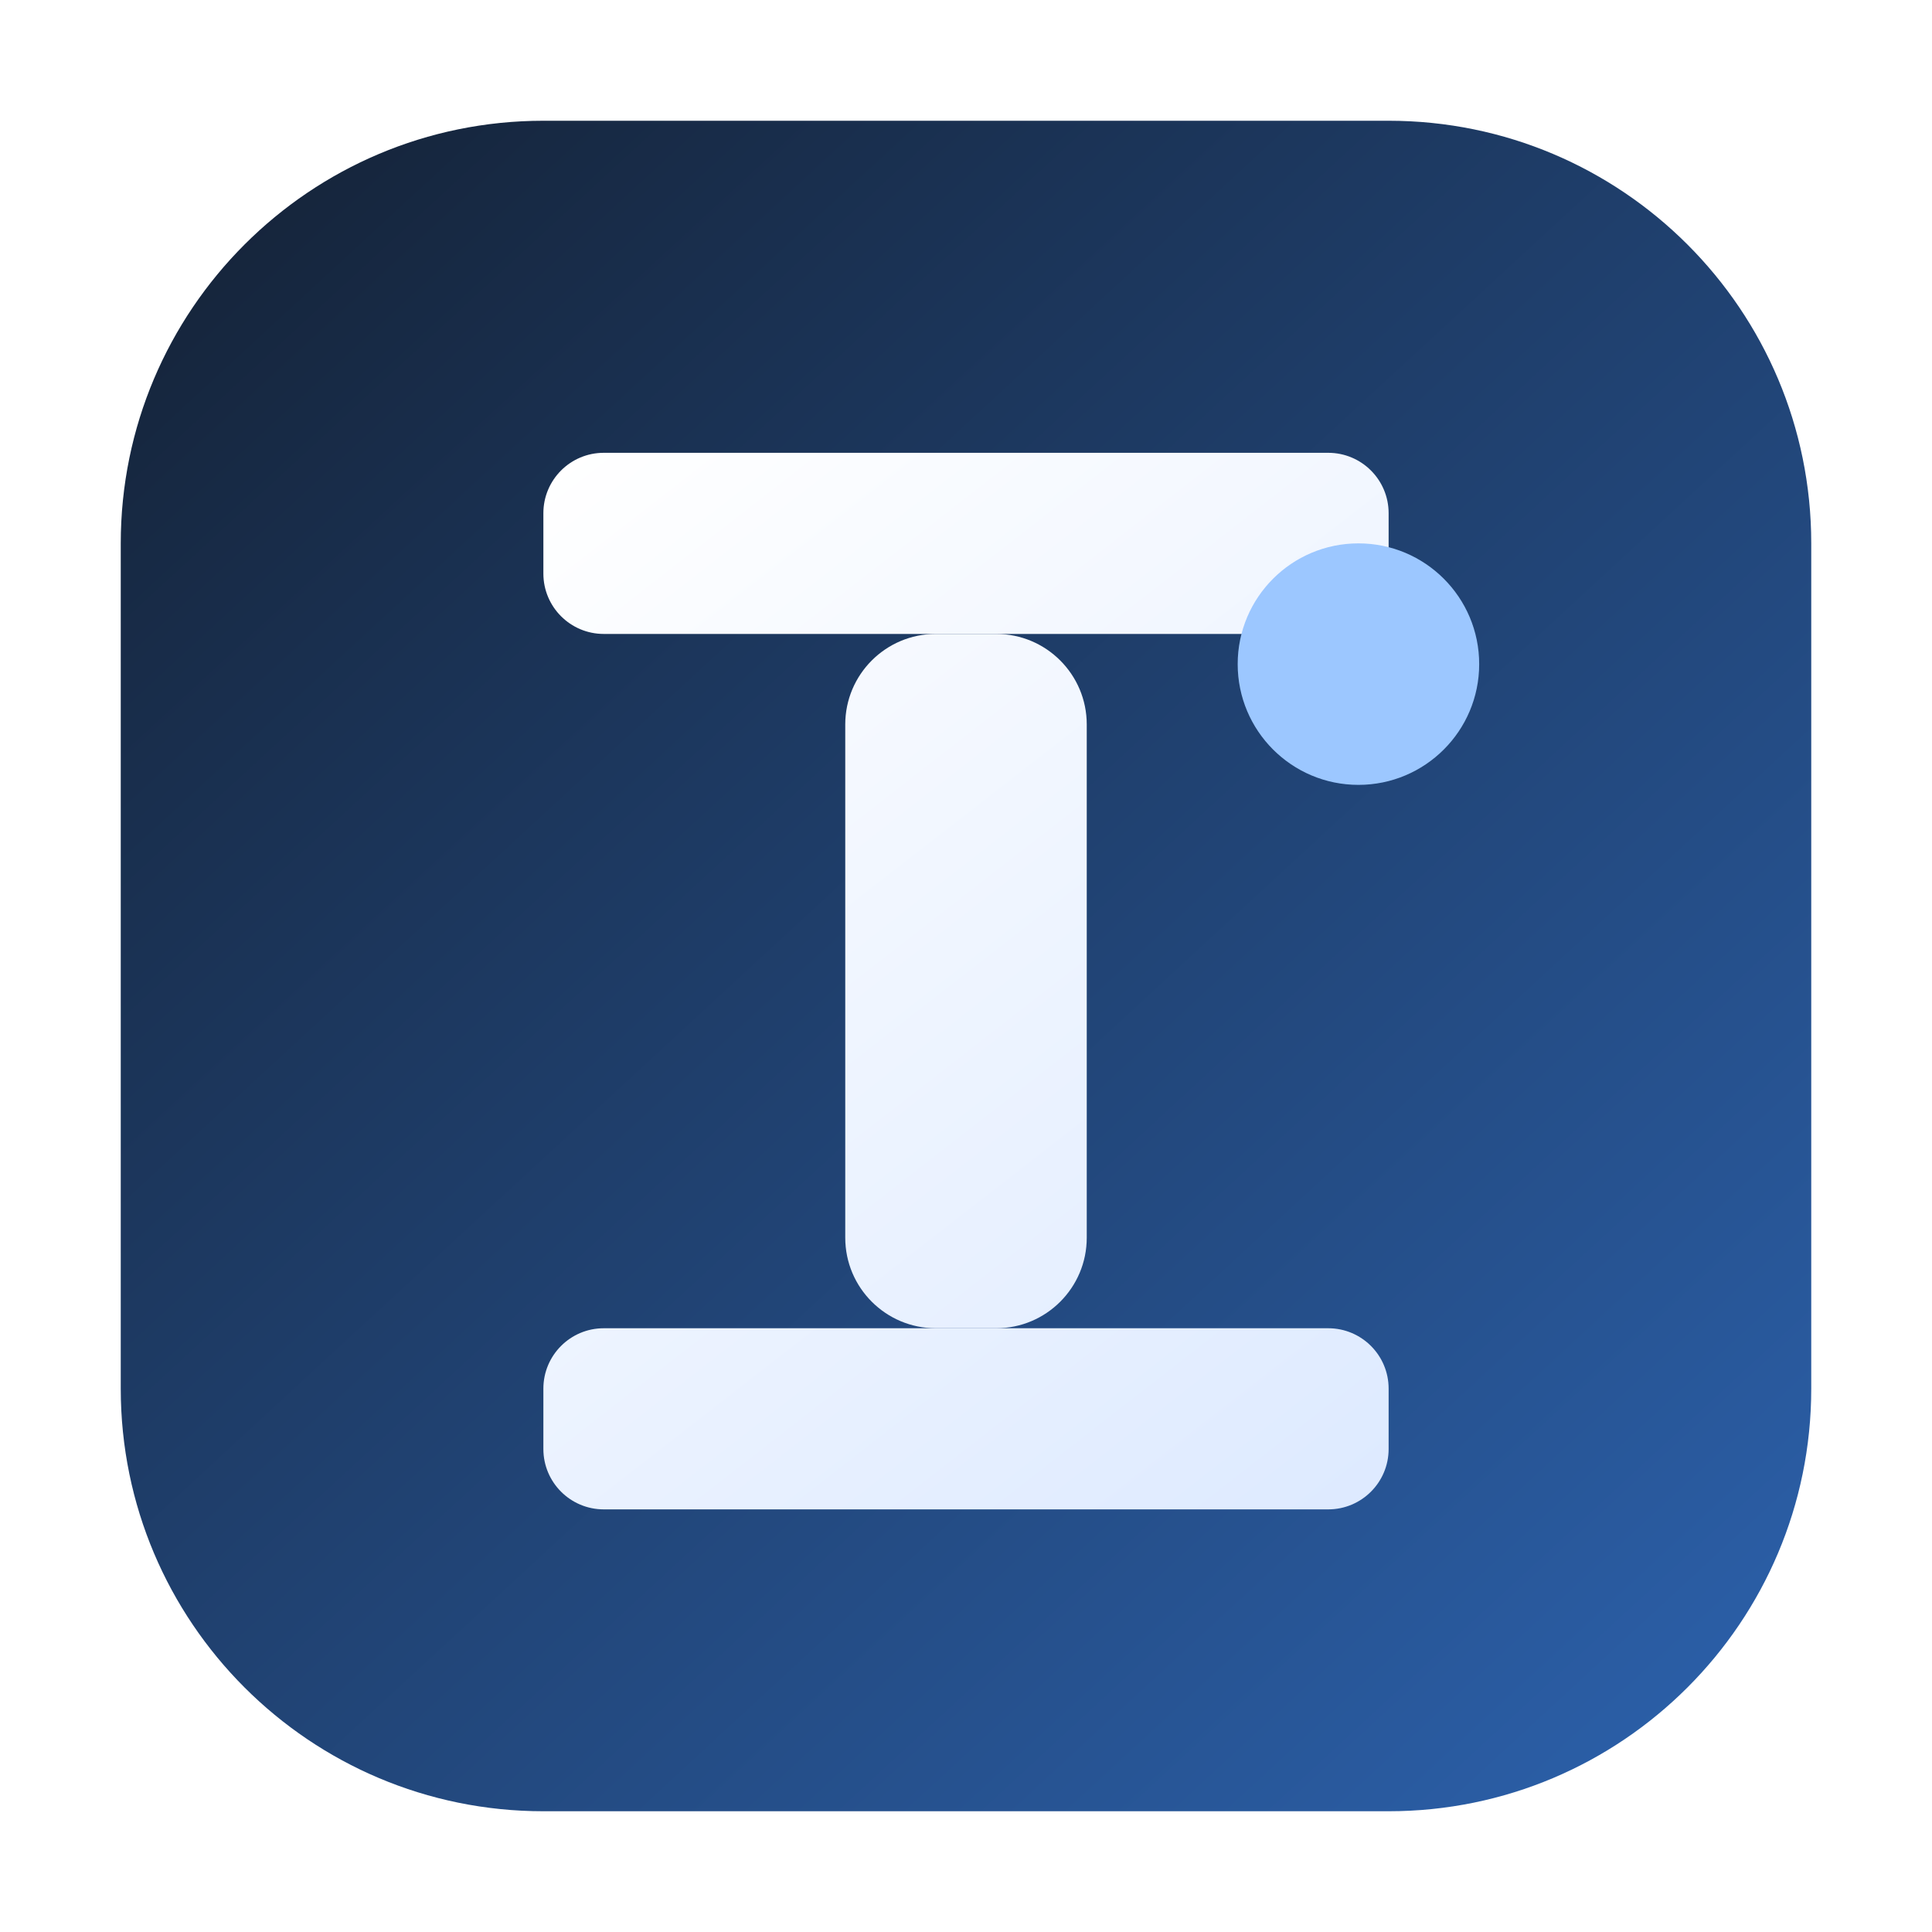
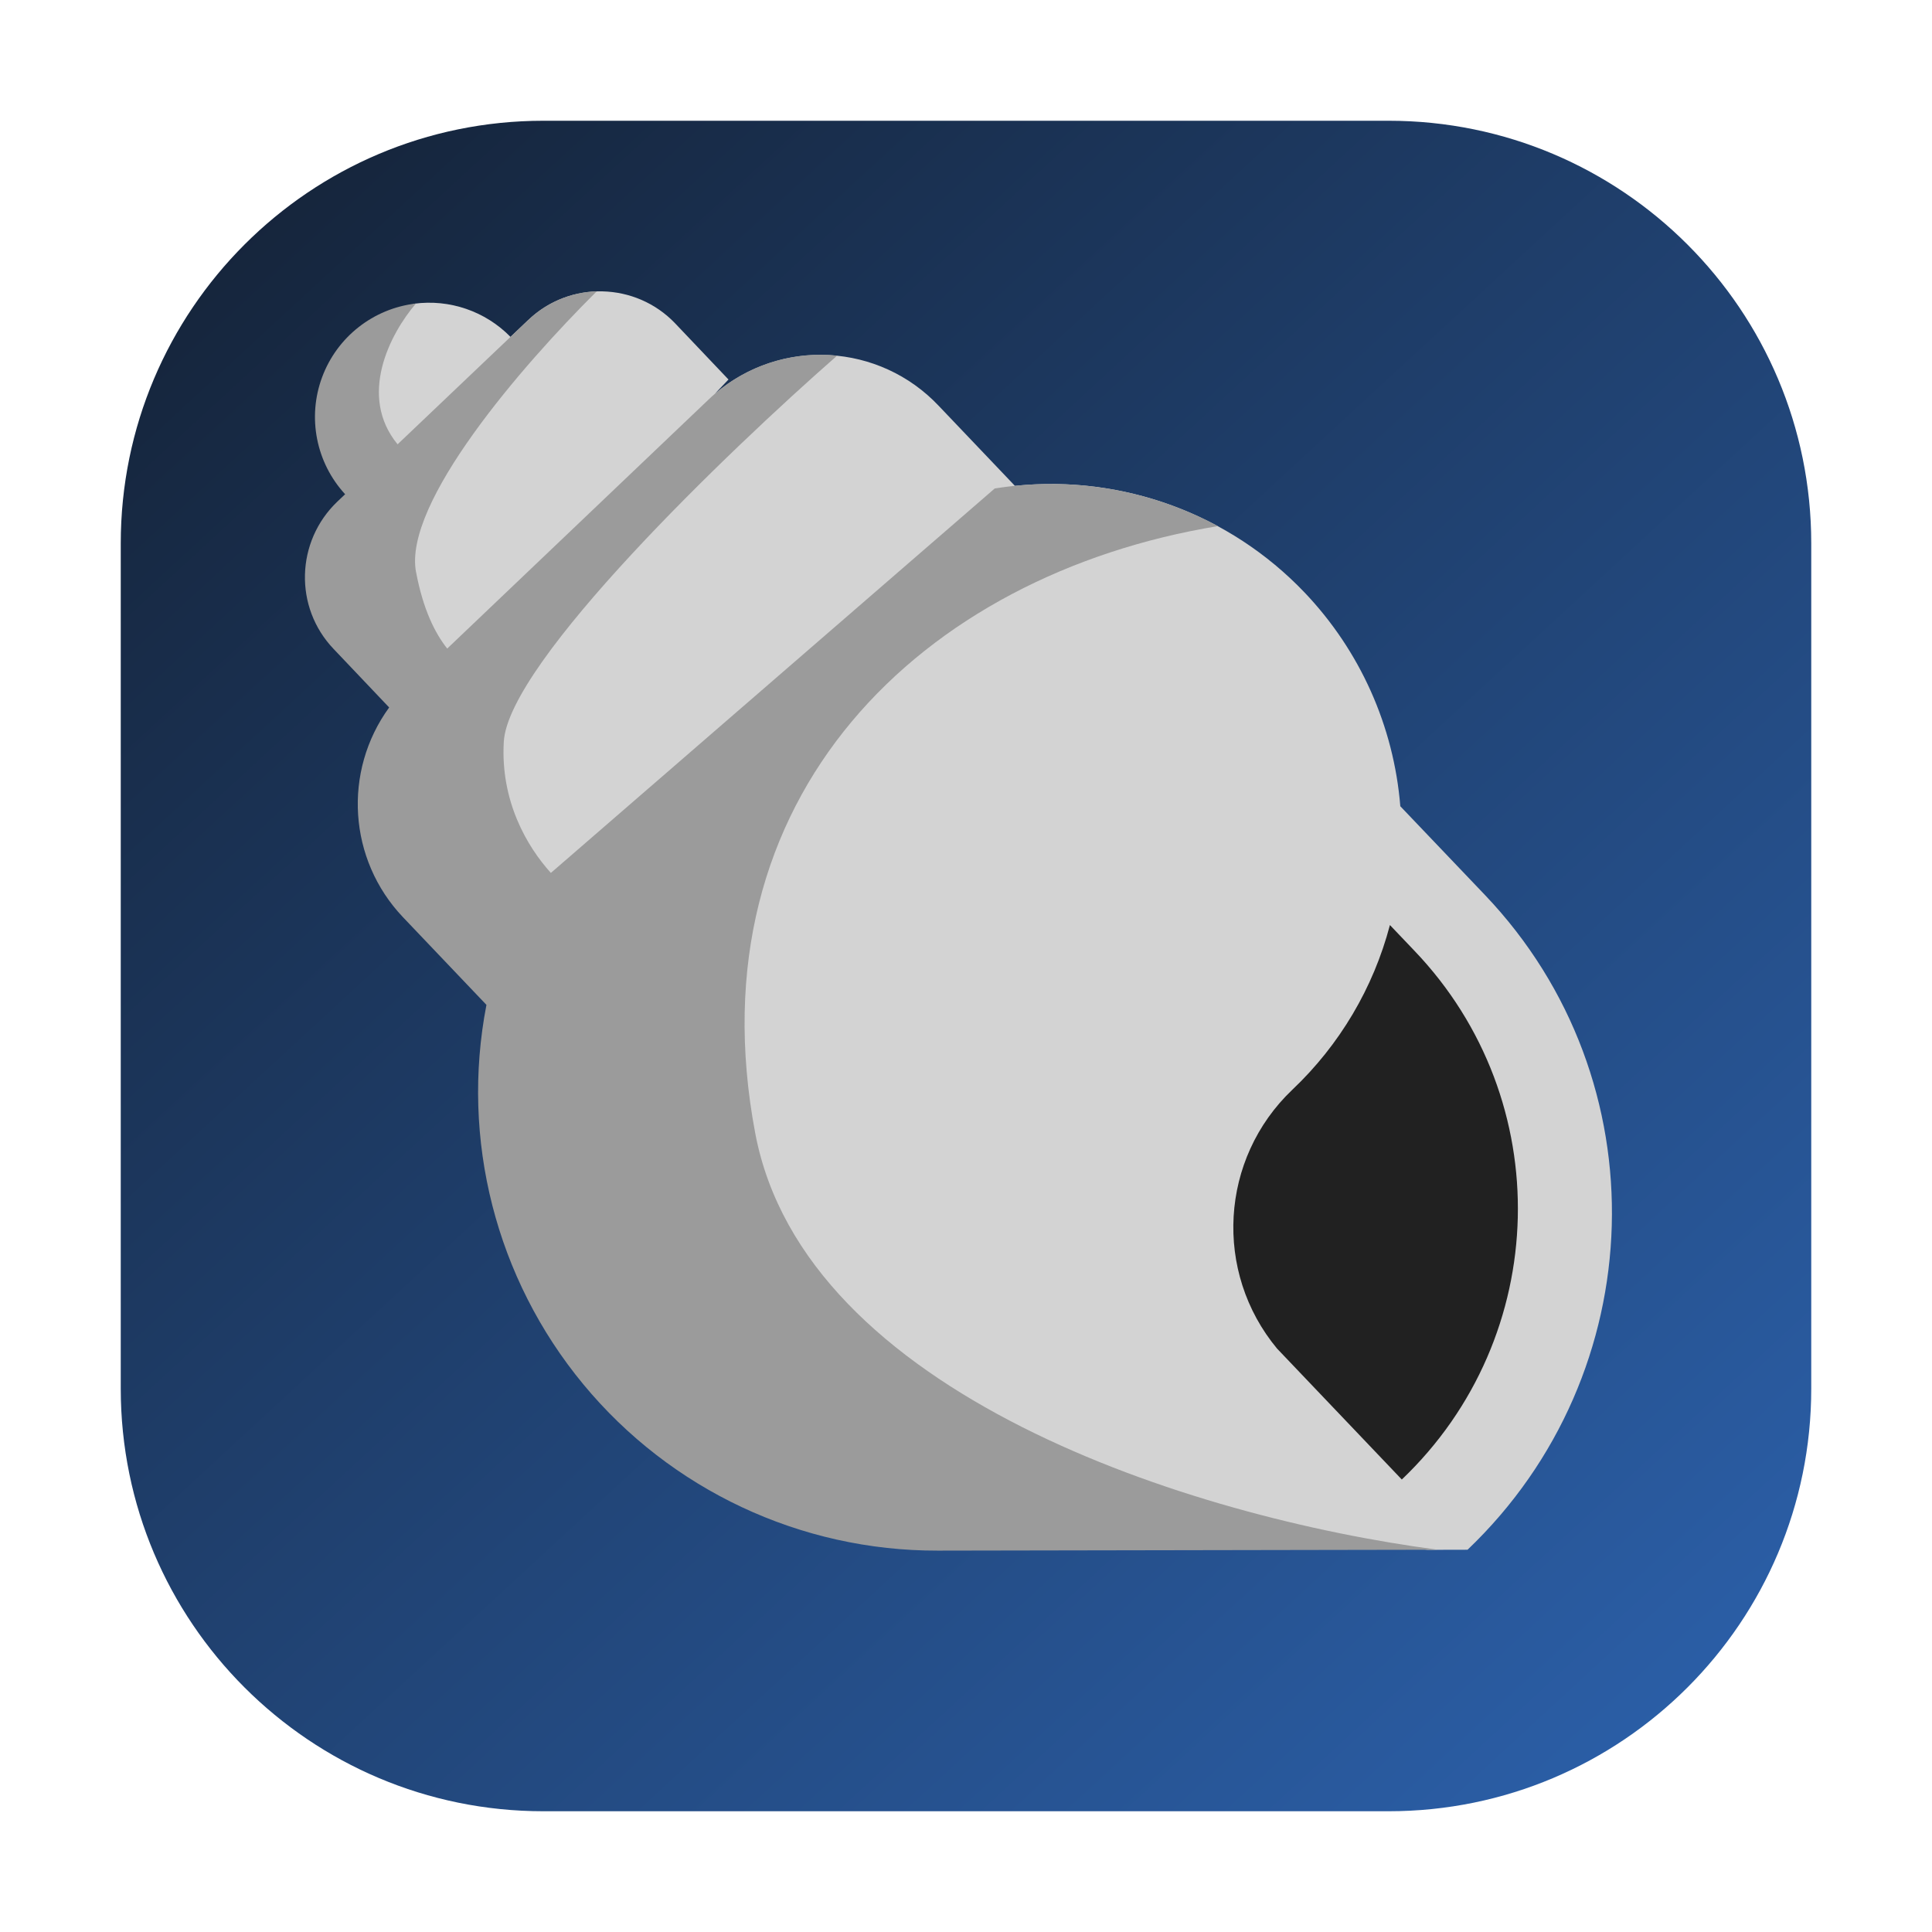
- <svg xmlns="http://www.w3.org/2000/svg" viewBox="0 0 64 64" role="img" aria-label="Irina favicon">
+ <svg xmlns="http://www.w3.org/2000/svg" viewBox="0 0 64 64" role="img" aria-label="Irina shell favicon">
  <defs>
    <linearGradient id="bg" x1="8" y1="6" x2="56" y2="58" gradientUnits="userSpaceOnUse">
      <stop offset="0" stop-color="#15243a" />
      <stop offset="1" stop-color="#2b5fa8" />
    </linearGradient>
-     <linearGradient id="glow" x1="20" y1="14" x2="48" y2="50" gradientUnits="userSpaceOnUse">
-       <stop offset="0" stop-color="#ffffff" />
-       <stop offset="1" stop-color="#dce9ff" />
-     </linearGradient>
  </defs>
  <rect x="4" y="4" width="56" height="56" rx="14" fill="url(#bg)" />
-   <rect x="18" y="15" width="28" height="6" rx="2" fill="url(#glow)" />
-   <rect x="28" y="21" width="8" height="23" rx="3" fill="url(#glow)" />
-   <rect x="18" y="44" width="28" height="6" rx="2" fill="url(#glow)" />
-   <circle cx="45" cy="22" r="4" fill="#9cc7ff" />
+   <g transform="translate(7, 5) scale(1.55)" fill="none">
+     <path fill="#D3D3D3" d="m6.773 3.614l-.379.36a2.43 2.43 0 0 0-2.065-.708l-1.307.76v4.102l10.014 20.18L26 29.897l.848-.002c3.951-3.77 4.143-10.032.375-13.99l-1.812-1.9a7.5 7.5 0 0 0-2.048-4.57a7.48 7.48 0 0 0-6.188-2.277l-1.622-1.703a3.477 3.477 0 0 0-4.791-.265l.291-.305l-1.14-1.2c-.84-.88-2.25-.92-3.14-.07" />
+     <path fill="#212121" d="m22.781 25.6l2.662 2.794c3.2-3.05 3.32-8.11.27-11.3l-.524-.55a7.46 7.46 0 0 1-2.086 3.52a4.06 4.06 0 0 0-.322 5.537" />
+     <path fill="#9B9B9B" d="M4.375 9c-.276-1.474 2.256-4.406 3.862-5.999a2.2 2.2 0 0 0-1.464.613L3.981 6.27c-.848-1.033-.167-2.355.392-3.009A2.44 2.44 0 0 0 2.86 7.337l-.166.157c-.89.85-.93 2.26-.08 3.15l1.187 1.25a3.51 3.51 0 0 0 .293 4.48L5.88 18.25a9.802 9.802 0 0 0 9.644 11.664l10.688-.019c-5.3-.698-13.53-3.33-14.586-8.895c-1.367-7.207 3.566-11.944 9.887-12.982a7.54 7.54 0 0 0-4.77-.804L7.257 15.43c-.517-.571-1.08-1.544-1.006-2.805c.1-1.7 4.79-6.207 7.124-8.25a3.45 3.45 0 0 0-2.76.95l-5.573 5.31c-.262-.326-.518-.844-.666-1.635" />
+   </g>
</svg>
